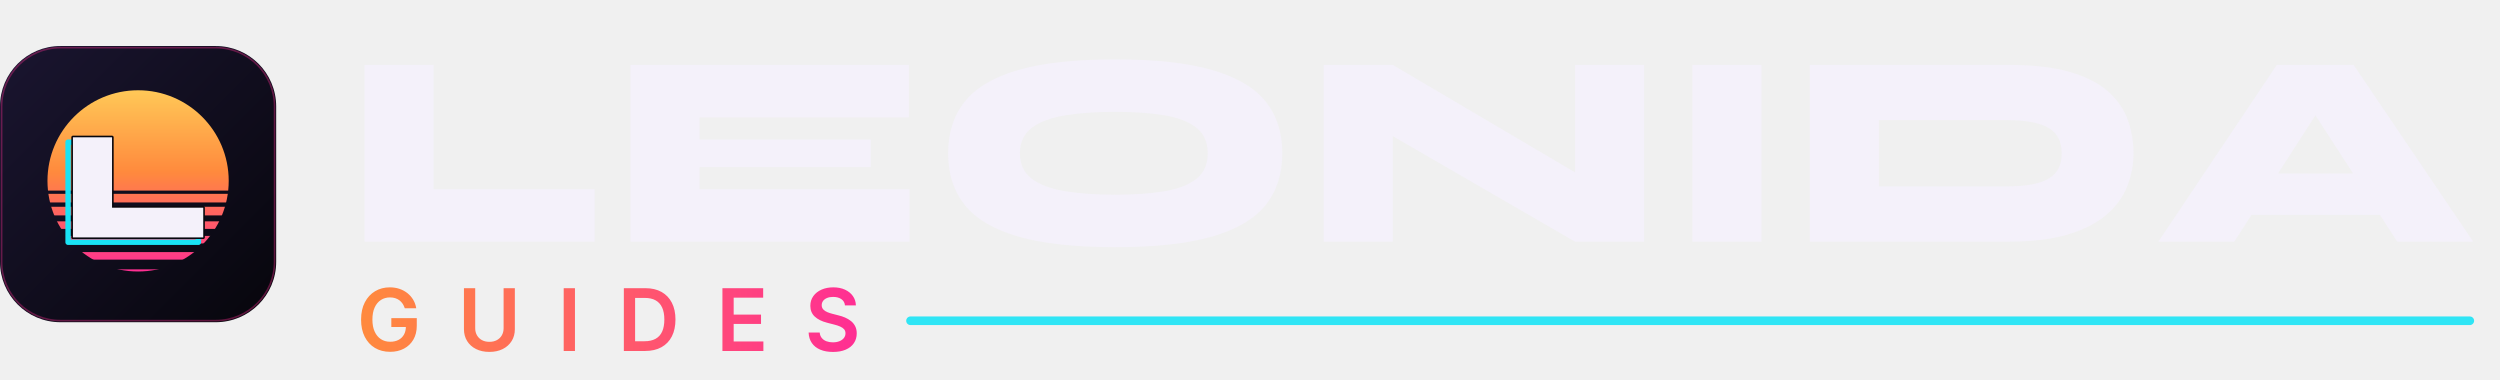
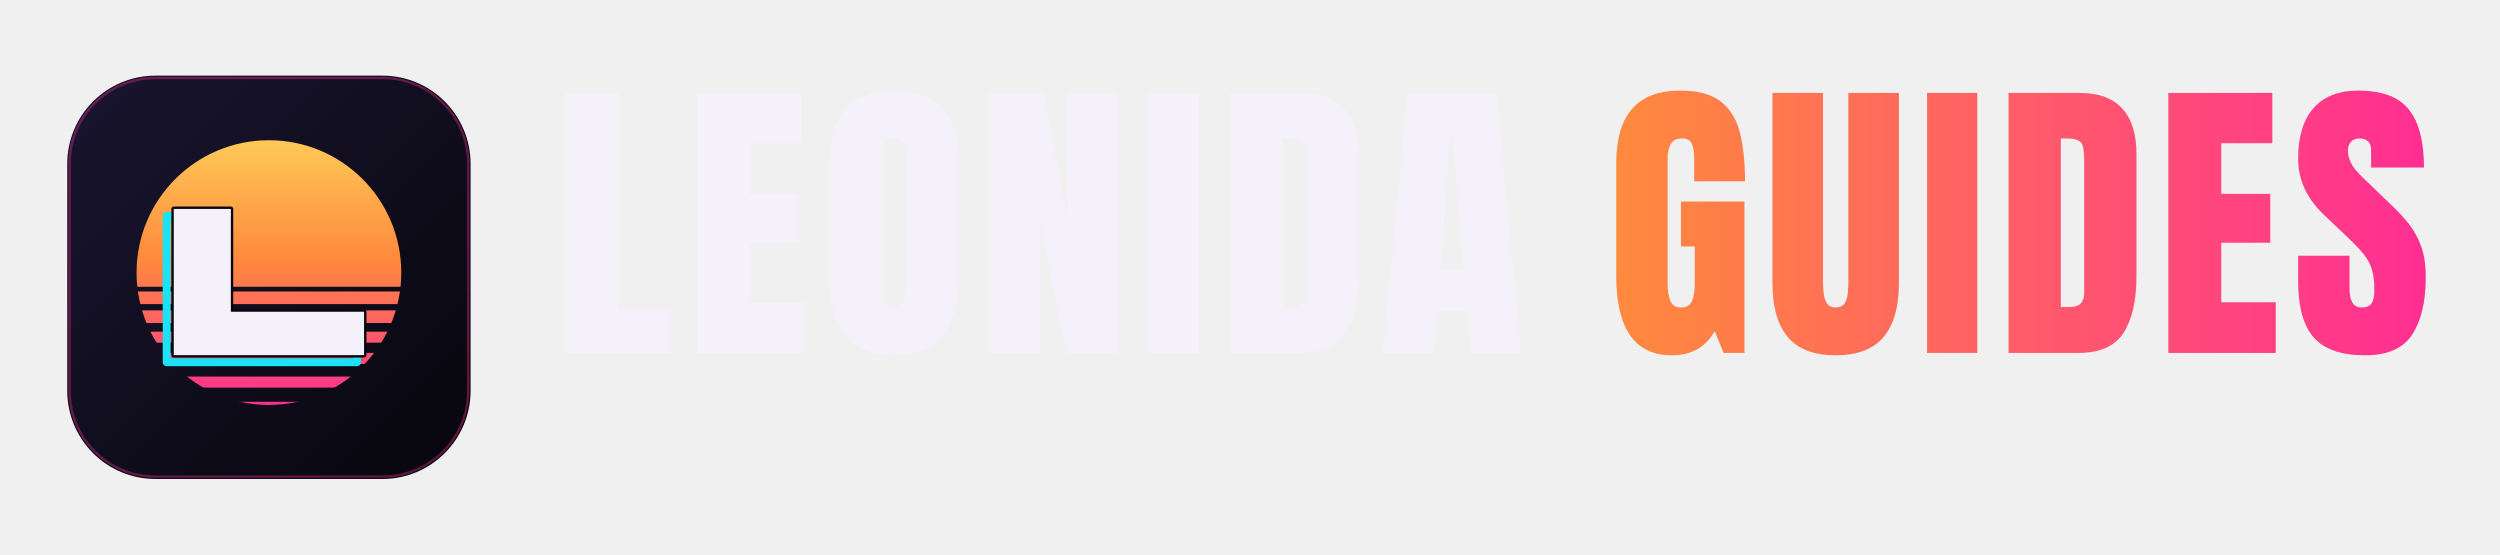
- <svg xmlns="http://www.w3.org/2000/svg" viewBox="0 0 869 132" width="869" height="132">
+ <svg xmlns="http://www.w3.org/2000/svg" viewBox="0 0 595 132" width="595" height="132">
  <defs>
    <linearGradient id="sun" x1="0" y1="0" x2="0" y2="1">
      <stop offset="0" stop-color="#FFC857" />
      <stop offset=".45" stop-color="#FF8A3D" />
      <stop offset="1" stop-color="#FF2E93" />
    </linearGradient>
    <linearGradient id="word" x1="0" y1="0" x2="1" y2="0">
      <stop offset="0" stop-color="#FF8A3D" />
      <stop offset="1" stop-color="#FF2E93" />
    </linearGradient>
    <linearGradient id="tile" x1="0" y1="0" x2="1" y2="1">
      <stop offset="0" stop-color="#1A1530" />
      <stop offset="1" stop-color="#07060C" />
    </linearGradient>
  </defs>
-   <g transform="translate(0 16) scale(0.1875)">
+   <g transform="translate(16 18.00) scale(0.1875)">
    <rect width="512" height="512" rx="112" fill="url(#tile)" />
    <g transform="translate(0.0 0.0) scale(1.0)">
-       <mask id="mh">
+       <mask id="mi">
        <rect width="512" height="512" fill="#fff" />
        <rect x="60" y="268" width="392" height="6" fill="#000" />
        <rect x="60" y="290" width="392" height="8" fill="#000" />
        <rect x="60" y="314" width="392" height="11" fill="#000" />
        <rect x="60" y="339" width="392" height="13" fill="#000" />
        <rect x="60" y="366" width="392" height="16" fill="#000" />
        <rect x="60" y="396" width="392" height="18" fill="#000" />
      </mask>
-       <circle cx="256" cy="250" r="168" fill="url(#sun)" mask="url(#mh)" />
+       <circle cx="256" cy="250" r="168" fill="url(#sun)" mask="url(#mi)" />
      <path d="M207.715 169.2V299.7H376.785V354.8H135.215V169.2Z" transform="translate(-9 9)" fill="none" stroke="#19E3F5" stroke-width="10" stroke-linejoin="round" />
      <path d="M207.715 169.2V299.7H376.785V354.8H135.215V169.2Z" fill="#F4F1FA" stroke="#07060C" stroke-width="6" paint-order="stroke" stroke-linejoin="round" />
    </g>
    <rect x="3" y="3" width="506" height="506" rx="109" fill="none" stroke="#FF2E93" stroke-opacity=".35" stroke-width="3" />
  </g>
-   <path d="M150.72 22.56V65.76H206.688V84.0H126.72V22.56ZM243.168 58.08V65.76H316.128V84.0H219.168V22.56H315.936V40.8H243.168V48.48H302.688V58.08ZM387.648 85.92Q366.72 85.92 353.952 82.224Q341.184 78.528 335.376 71.28Q329.568 64.032 329.568 53.28Q329.568 42.528 335.376 35.28Q341.184 28.032 353.952 24.336Q366.72 20.64 387.648 20.64Q408.576 20.64 421.344 24.336Q434.112 28.032 439.92 35.28Q445.728 42.528 445.728 53.28Q445.728 64.032 439.92 71.28Q434.112 78.528 421.344 82.224Q408.576 85.92 387.648 85.92ZM387.648 67.68Q397.536 67.68 404.736 66.48Q411.936 65.28 415.872 62.16Q419.808 59.04 419.808 53.28Q419.808 47.52 415.872 44.4Q411.936 41.28 404.736 40.08Q397.536 38.88 387.648 38.88Q377.76 38.88 370.32 40.08Q362.88 41.28 358.704 44.4Q354.528 47.52 354.528 53.28Q354.528 59.04 358.704 62.16Q362.88 65.28 370.32 66.48Q377.76 67.68 387.648 67.68ZM556.416 65.184 547.488 70.272V22.56H571.488V84.0H547.488L475.2 42.144L484.128 36.96V84.0H460.128V22.56H484.128ZM588.288 22.56H612.288V84.0H588.288ZM698.208 22.56Q711.168 22.56 719.616 25.056Q728.064 27.552 732.864 31.872Q737.664 36.192 739.632 41.712Q741.6 47.232 741.6 53.28Q741.6 59.328 739.392 64.848Q737.184 70.368 732.144 74.688Q727.104 79.008 718.8 81.504Q710.496 84.0 698.208 84.0H629.088V22.56ZM653.088 64.8H697.248Q702.624 64.8 706.368 64.08Q710.112 63.36 712.368 61.92Q714.624 60.48 715.632 58.32Q716.64 56.16 716.64 53.28Q716.64 50.4 715.632 48.24Q714.624 46.08 712.368 44.64Q710.112 43.2 706.368 42.48Q702.624 41.76 697.248 41.76H653.088ZM771.744 74.688V60.288H837.408V74.688ZM750.24 84.0 791.424 22.56H818.112L859.68 84.0H833.28L797.664 28.992H811.968L776.64 84.0Z" fill="#F4F1FA" />
-   <path d="M135.616 122.293Q132.599 122.293 130.328 120.938Q128.058 119.583 126.783 117.071Q125.509 114.559 125.509 111.116Q125.509 107.586 126.82 105.074Q128.131 102.562 130.387 101.221Q132.643 99.881 135.484 99.881Q137.301 99.881 138.861 100.408Q140.421 100.936 141.637 101.91Q142.853 102.884 143.636 104.209Q144.42 105.535 144.684 107.146H140.699Q140.421 106.268 139.959 105.579Q139.498 104.891 138.846 104.393Q138.194 103.895 137.367 103.638Q136.539 103.382 135.543 103.382Q133.785 103.382 132.401 104.275Q131.017 105.169 130.233 106.883Q129.449 108.597 129.449 111.087Q129.449 113.548 130.233 115.269Q131.017 116.99 132.408 117.891Q133.8 118.792 135.631 118.792Q137.301 118.792 138.524 118.147Q139.747 117.503 140.414 116.316Q141.08 115.13 141.08 113.519L141.988 113.665H136.026V110.589H144.874V113.196Q144.874 116.023 143.68 118.06Q142.486 120.096 140.399 121.194Q138.312 122.293 135.616 122.293ZM170.116 122.322Q167.45 122.322 165.457 121.319Q163.465 120.315 162.367 118.536Q161.268 116.756 161.268 114.412V100.174H165.179V114.104Q165.179 115.467 165.787 116.536Q166.395 117.605 167.501 118.213Q168.607 118.821 170.116 118.821Q171.624 118.821 172.73 118.213Q173.836 117.605 174.444 116.536Q175.052 115.467 175.052 114.104V100.174H178.963V114.412Q178.963 116.756 177.857 118.536Q176.751 120.315 174.767 121.319Q172.782 122.322 170.116 122.322ZM199.854 100.174V122.0H195.943V100.174ZM224.232 122.0H218.709V118.616H224.027Q226.326 118.616 227.864 117.774Q229.403 116.932 230.164 115.254Q230.926 113.577 230.926 111.058Q230.926 108.567 230.157 106.897Q229.388 105.228 227.886 104.393Q226.385 103.558 224.144 103.558H218.607V100.174H224.378Q227.63 100.174 229.959 101.485Q232.288 102.796 233.541 105.235Q234.793 107.674 234.793 111.058Q234.793 114.471 233.541 116.924Q232.288 119.378 229.923 120.689Q227.557 122.0 224.232 122.0ZM220.76 100.174V122.0H216.849V100.174ZM251.114 122.0V100.174H265.279V103.47H255.025V109.358H264.532V112.61H255.025V118.704H265.352V122.0ZM289.539 122.337Q287.005 122.337 285.13 121.546Q283.255 120.755 282.208 119.246Q281.16 117.737 281.072 115.584H284.925Q285.027 116.727 285.65 117.488Q286.272 118.25 287.276 118.624Q288.279 118.997 289.51 118.997Q290.799 118.997 291.788 118.602Q292.776 118.206 293.333 117.496Q293.89 116.785 293.89 115.848Q293.89 114.998 293.399 114.441Q292.908 113.885 292.022 113.497Q291.136 113.108 289.949 112.815L287.459 112.171Q284.734 111.468 283.204 110.04Q281.673 108.611 281.673 106.312Q281.673 104.378 282.713 102.928Q283.753 101.478 285.555 100.679Q287.356 99.881 289.642 99.881Q291.971 99.881 293.721 100.687Q295.472 101.492 296.468 102.913Q297.464 104.334 297.508 106.165H293.714Q293.567 104.744 292.454 103.975Q291.341 103.206 289.583 103.206Q288.367 103.206 287.474 103.58Q286.58 103.953 286.104 104.598Q285.628 105.242 285.628 106.077Q285.628 106.985 286.192 107.579Q286.756 108.172 287.613 108.516Q288.47 108.86 289.349 109.08L291.385 109.607Q292.601 109.886 293.743 110.376Q294.886 110.867 295.809 111.607Q296.731 112.347 297.266 113.401Q297.801 114.456 297.801 115.877Q297.801 117.796 296.827 119.253Q295.853 120.711 294 121.524Q292.146 122.337 289.539 122.337Z" fill="url(#word)" />
-   <rect x="315" y="110" width="545" height="3" rx="1.5" fill="#19E3F5" opacity=".9" />
+   <path d="M134.742 84.0V22.125H147.117V73.453H159.844V84.0ZM165.879 84.0V22.125H190.629V34.078H178.465V46.137H190.137V57.773H178.465V71.941H191.438V84.0ZM212.802 84.562Q205.384 84.562 201.464 80.08Q197.544 75.598 197.544 67.125V37.734Q197.544 29.789 201.429 25.676Q205.313 21.562 212.802 21.562Q220.29 21.562 224.175 25.676Q228.06 29.789 228.06 37.734V67.125Q228.06 75.598 224.14 80.08Q220.22 84.562 212.802 84.562ZM212.907 73.172Q215.72 73.172 215.72 67.723V37.523Q215.72 32.953 212.978 32.953Q209.884 32.953 209.884 37.629V67.793Q209.884 70.676 210.587 71.924Q211.29 73.172 212.907 73.172ZM235.572 84.0V22.125H248.298L253.994 51.762V22.125H265.947V84.0H253.853L247.665 53.062V84.0ZM273.389 84.0V22.125H285.342V84.0ZM292.784 84.0V22.125H309.799Q316.479 22.125 319.854 25.834Q323.229 29.543 323.229 36.68V65.648Q323.229 74.438 320.153 79.219Q317.077 84.0 309.377 84.0ZM305.229 73.066H307.373Q310.784 73.066 310.784 69.762V37.84Q310.784 34.746 309.957 33.85Q309.131 32.953 306.6 32.953H305.229ZM329.124 84.0 335.1 22.125H356.089L361.96 84.0H350.253L349.374 74.016H341.921L341.147 84.0ZM342.8 64.137H348.425L345.718 32.672H345.155Z" fill="#F4F1FA" />
+   <path d="M397.913 84.562Q384.66 84.562 384.66 65.578V38.895Q384.66 21.562 399.847 21.562Q406.105 21.562 409.445 24.076Q412.785 26.59 414.05 31.406Q415.316 36.223 415.316 43.148H403.222V37.664Q403.222 35.66 402.677 34.307Q402.132 32.953 400.41 32.953Q398.265 32.953 397.579 34.395Q396.894 35.836 396.894 37.559V67.547Q396.894 70.043 397.544 71.607Q398.195 73.172 400.093 73.172Q402.062 73.172 402.712 71.607Q403.363 70.043 403.363 67.477V58.652H400.058V47.965H415.175V84.0H410.218L408.109 78.797Q404.874 84.562 397.913 84.562ZM436.89 84.562Q429.156 84.562 425.5 80.221Q421.844 75.879 421.844 67.441V22.125H433.867V66.949Q433.867 68.496 434.043 69.92Q434.219 71.344 434.851 72.258Q435.484 73.172 436.89 73.172Q438.332 73.172 438.965 72.275Q439.597 71.379 439.756 69.938Q439.914 68.496 439.914 66.949V22.125H451.937V67.441Q451.937 75.879 448.281 80.221Q444.625 84.562 436.89 84.562ZM458.641 84.0V22.125H470.594V84.0ZM478.036 84.0V22.125H495.052Q501.731 22.125 505.106 25.834Q508.481 29.543 508.481 36.68V65.648Q508.481 74.438 505.405 79.219Q502.329 84.0 494.63 84.0ZM490.481 73.066H492.626Q496.036 73.066 496.036 69.762V37.84Q496.036 34.746 495.21 33.85Q494.384 32.953 491.852 32.953H490.481ZM516.064 84.0V22.125H540.814V34.078H528.65V46.137H540.322V57.773H528.65V71.941H541.622V84.0ZM562.916 84.562Q554.443 84.562 550.699 80.344Q546.955 76.125 546.955 66.914V60.867H559.189V68.602Q559.189 70.746 559.84 71.959Q560.49 73.172 562.107 73.172Q563.795 73.172 564.445 72.188Q565.095 71.203 565.095 68.953Q565.095 66.105 564.533 64.189Q563.97 62.273 562.582 60.533Q561.193 58.793 558.732 56.473L553.177 51.199Q546.955 45.328 546.955 37.77Q546.955 29.859 550.629 25.711Q554.302 21.562 561.263 21.562Q569.771 21.562 573.34 26.098Q576.908 30.633 576.908 39.879H564.322V35.625Q564.322 34.359 563.601 33.656Q562.881 32.953 561.65 32.953Q560.174 32.953 559.488 33.779Q558.802 34.605 558.802 35.906Q558.802 37.207 559.506 38.719Q560.209 40.23 562.283 42.199L569.42 49.055Q571.564 51.094 573.357 53.361Q575.15 55.629 576.24 58.635Q577.33 61.641 577.33 65.965Q577.33 74.684 574.113 79.623Q570.896 84.562 562.916 84.562Z" fill="url(#word)" />
</svg>
